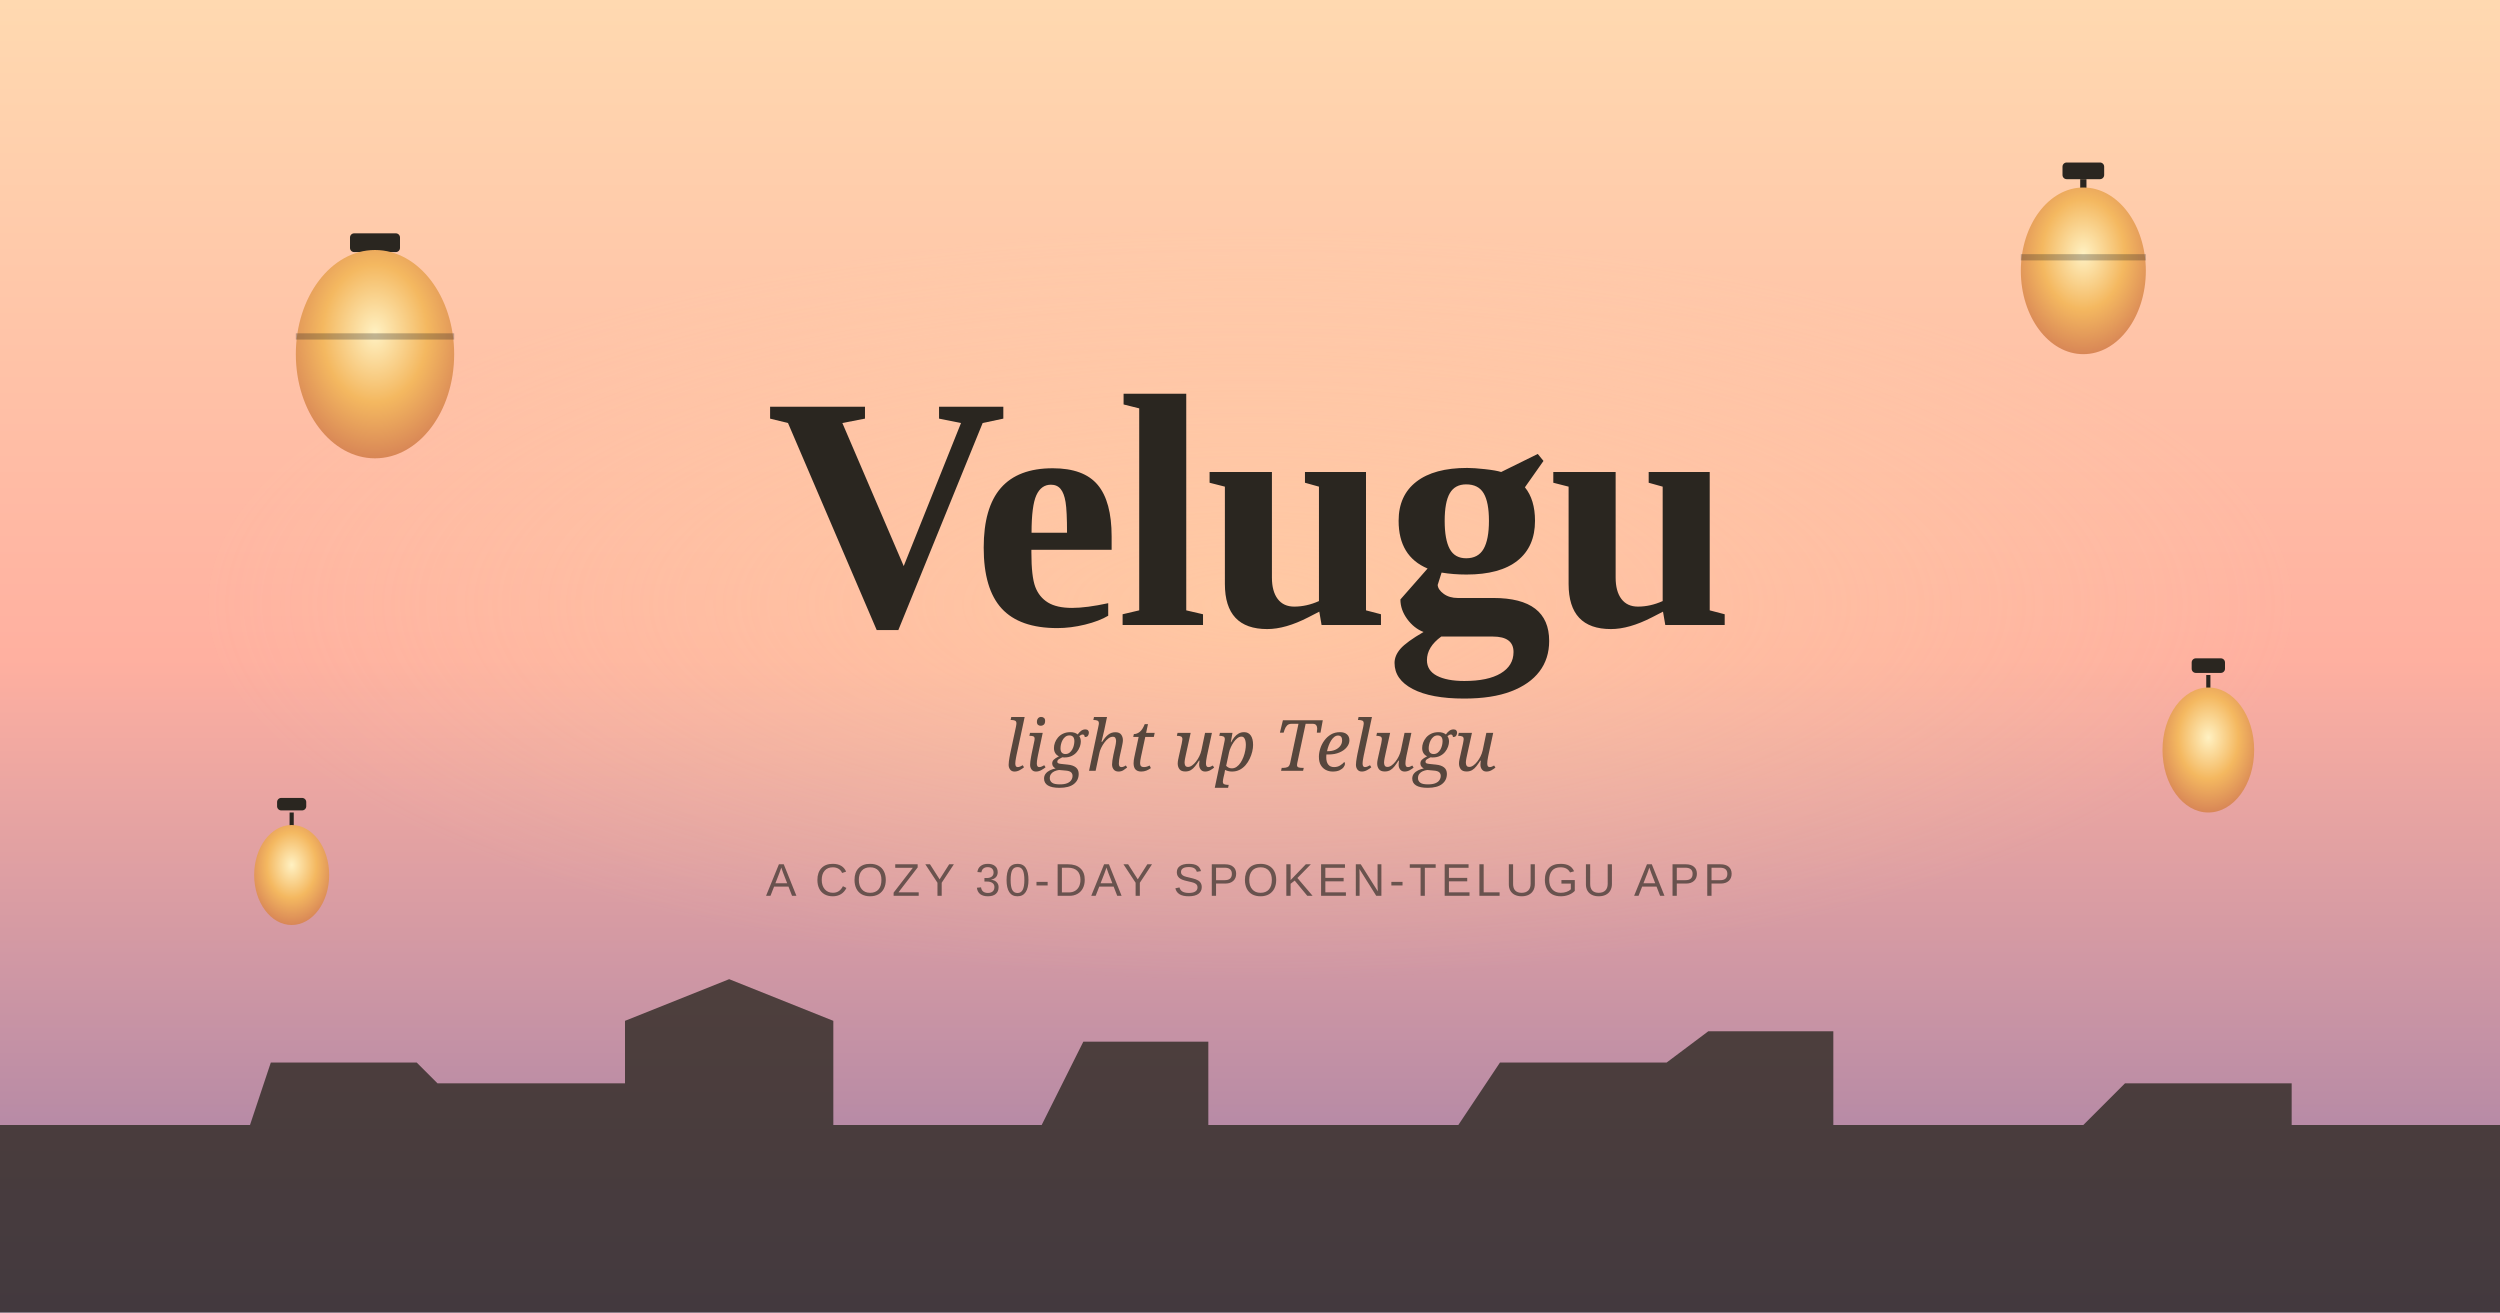
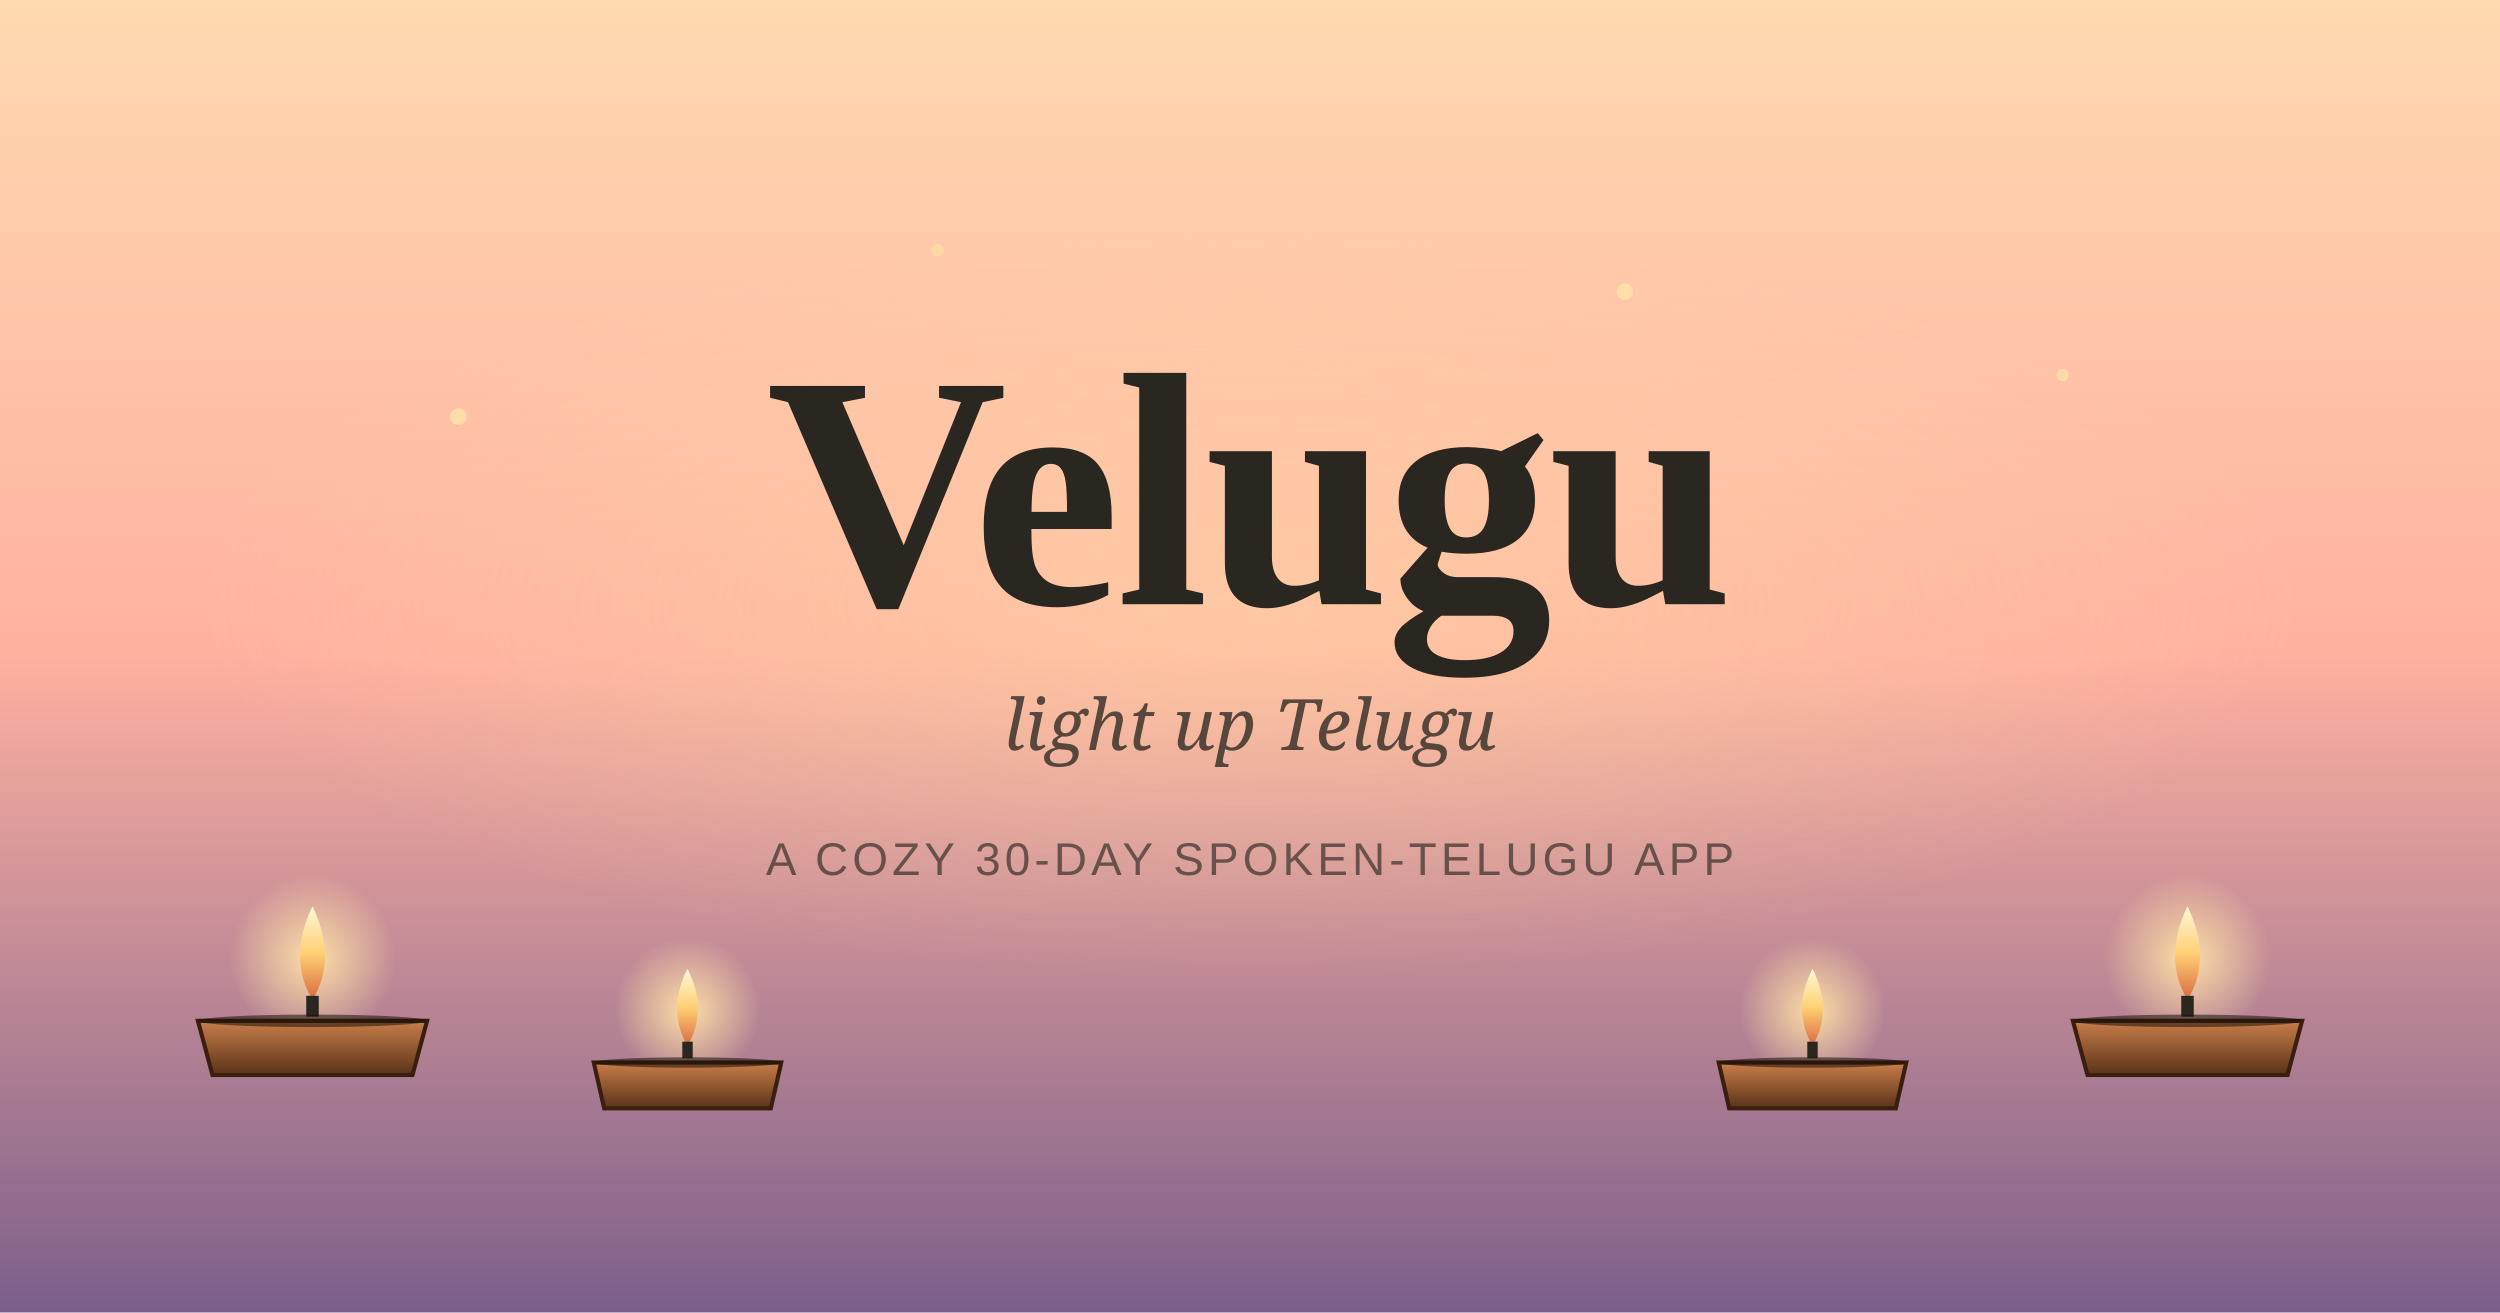
<svg xmlns="http://www.w3.org/2000/svg" viewBox="0 0 1200 630" width="1200" height="630">
  <defs>
    <linearGradient id="sky" x1="0" y1="0" x2="0" y2="1">
      <stop offset="0%" stop-color="#FFD9B0" />
      <stop offset="50%" stop-color="#FFB0A0" />
-       <stop offset="100%" stop-color="#9B7CA8" />
+       <stop offset="100%" stop-color="#7C5F8B" />
    </linearGradient>
-     <radialGradient id="lan" cx="0.5" cy="0.4" r="0.6">
-       <stop offset="0%" stop-color="#FFF1C2" />
-       <stop offset="55%" stop-color="#F4B860" />
-       <stop offset="100%" stop-color="#D88656" />
-     </radialGradient>
    <radialGradient id="bloom" cx="0.5" cy="0.5" r="0.5">
      <stop offset="0%" stop-color="#FFE3A6" stop-opacity="0.45" />
      <stop offset="100%" stop-color="#FFE3A6" stop-opacity="0" />
    </radialGradient>
+     <radialGradient id="diyaglow" cx="0.5" cy="0.5" r="0.5">
+       <stop offset="0%" stop-color="#FFE3A6" stop-opacity="0.95" />
+       <stop offset="100%" stop-color="#FFE3A6" stop-opacity="0" />
+     </radialGradient>
+     <linearGradient id="flame" x1="0.5" y1="0" x2="0.5" y2="1">
+       <stop offset="0%" stop-color="#FFF7D8" />
+       <stop offset="50%" stop-color="#FFD074" />
+       <stop offset="100%" stop-color="#D86A40" />
+     </linearGradient>
+     <linearGradient id="clay" x1="0" y1="0" x2="0" y2="1">
+       <stop offset="0%" stop-color="#C97D4A" />
+       <stop offset="100%" stop-color="#5A3318" />
+     </linearGradient>
  </defs>
  <rect width="1200" height="630" fill="url(#sky)" />
  <ellipse cx="600" cy="290" rx="500" ry="180" fill="url(#bloom)" />
-   <g transform="translate(180,170)">
-     <line x1="0" y1="-50" x2="0" y2="-40" stroke="#2A2620" stroke-width="3" />
-     <rect x="-12" y="-58" width="24" height="9" fill="#2A2620" rx="2" />
-     <ellipse cx="0" cy="0" rx="38" ry="50" fill="url(#lan)" />
-     <rect x="-38" y="-10" width="76" height="3" fill="#2A2620" opacity="0.3" />
+   <g transform="translate(150,490)">
+     <circle cx="0" cy="-30" r="40" fill="url(#diyaglow)" />
+     <path d="M0 -55 Q-12 -30 0 -10 Q12 -30 0 -55" fill="url(#flame)" />
+     <rect x="-3" y="-12" width="6" height="10" fill="#2A2620" />
+     <path d="M-55 0 L55 0 L48 26 L-48 26 Z" fill="url(#clay)" stroke="#3A1F0E" stroke-width="2" />
+     <ellipse cx="0" cy="0" rx="55" ry="3" fill="#1A1008" opacity="0.55" />
  </g>
-   <g transform="translate(1000,130)">
-     <line x1="0" y1="-44" x2="0" y2="-34" stroke="#2A2620" stroke-width="3" />
-     <rect x="-10" y="-52" width="20" height="8" fill="#2A2620" rx="2" />
-     <ellipse cx="0" cy="0" rx="30" ry="40" fill="url(#lan)" />
-     <rect x="-30" y="-8" width="60" height="3" fill="#2A2620" opacity="0.3" />
+   <g transform="translate(330,510)">
+     <circle cx="0" cy="-25" r="35" fill="url(#diyaglow)" />
+     <path d="M0 -45 Q-10 -25 0 -8 Q10 -25 0 -45" fill="url(#flame)" />
+     <rect x="-2.5" y="-10" width="5" height="8" fill="#2A2620" />
+     <path d="M-45 0 L45 0 L40 22 L-40 22 Z" fill="url(#clay)" stroke="#3A1F0E" stroke-width="2" />
+     <ellipse cx="0" cy="0" rx="45" ry="2.5" fill="#1A1008" opacity="0.55" />
  </g>
-   <g transform="translate(1060,360)">
-     <line x1="0" y1="-36" x2="0" y2="-28" stroke="#2A2620" stroke-width="2" />
-     <rect x="-8" y="-44" width="16" height="7" fill="#2A2620" rx="2" />
-     <ellipse cx="0" cy="0" rx="22" ry="30" fill="url(#lan)" />
+   <g transform="translate(870,510)">
+     <circle cx="0" cy="-25" r="35" fill="url(#diyaglow)" />
+     <path d="M0 -45 Q-10 -25 0 -8 Q10 -25 0 -45" fill="url(#flame)" />
+     <rect x="-2.5" y="-10" width="5" height="8" fill="#2A2620" />
+     <path d="M-45 0 L45 0 L40 22 L-40 22 Z" fill="url(#clay)" stroke="#3A1F0E" stroke-width="2" />
+     <ellipse cx="0" cy="0" rx="45" ry="2.5" fill="#1A1008" opacity="0.55" />
  </g>
-   <g transform="translate(140,420)">
-     <line x1="0" y1="-30" x2="0" y2="-22" stroke="#2A2620" stroke-width="2" />
-     <rect x="-7" y="-37" width="14" height="6" fill="#2A2620" rx="2" />
-     <ellipse cx="0" cy="0" rx="18" ry="24" fill="url(#lan)" />
+   <g transform="translate(1050,490)">
+     <circle cx="0" cy="-30" r="40" fill="url(#diyaglow)" />
+     <path d="M0 -55 Q-12 -30 0 -10 Q12 -30 0 -55" fill="url(#flame)" />
+     <rect x="-3" y="-12" width="6" height="10" fill="#2A2620" />
+     <path d="M-55 0 L55 0 L48 26 L-48 26 Z" fill="url(#clay)" stroke="#3A1F0E" stroke-width="2" />
+     <ellipse cx="0" cy="0" rx="55" ry="3" fill="#1A1008" opacity="0.55" />
  </g>
-   <path d="M0,540 L120,540 L130,510 L200,510 L210,520 L300,520 L300,490 L350,470 L400,490 L400,540 L500,540 L520,500 L580,500 L580,540 L700,540 L720,510 L800,510 L820,495 L880,495 L880,540 L1000,540 L1020,520 L1100,520 L1100,540 L1200,540 L1200,630 L0,630 Z" fill="#2A2620" opacity="0.78" />
-   <text x="600" y="300" text-anchor="middle" font-family="Georgia, 'Times New Roman', serif" font-size="160" font-weight="600" fill="#2A2620" letter-spacing="-2">Velugu</text>
-   <text x="600" y="370" text-anchor="middle" font-family="Georgia, serif" font-style="italic" font-size="34" fill="#2A2620" opacity="0.78">light up Telugu</text>
-   <text x="600" y="430" text-anchor="middle" font-family="-apple-system, 'Helvetica Neue', Arial, sans-serif" font-size="22" fill="#2A2620" opacity="0.65" letter-spacing="2">A COZY 30-DAY SPOKEN-TELUGU APP</text>
+   <circle cx="220" cy="200" r="4" fill="#FFE3A6" opacity="0.8" />
+   <circle cx="990" cy="180" r="3" fill="#FFE3A6" opacity="0.7" />
+   <circle cx="450" cy="120" r="3" fill="#FFE3A6" opacity="0.6" />
+   <circle cx="780" cy="140" r="4" fill="#FFE3A6" opacity="0.8" />
+   <text x="600" y="290" text-anchor="middle" font-family="Georgia, 'Times New Roman', serif" font-size="160" font-weight="600" fill="#2A2620" letter-spacing="-2">Velugu</text>
+   <text x="600" y="360" text-anchor="middle" font-family="Georgia, serif" font-style="italic" font-size="34" fill="#2A2620" opacity="0.78">light up Telugu</text>
+   <text x="600" y="420" text-anchor="middle" font-family="-apple-system, 'Helvetica Neue', Arial, sans-serif" font-size="22" fill="#2A2620" opacity="0.65" letter-spacing="2">A COZY 30-DAY SPOKEN-TELUGU APP</text>
</svg>
